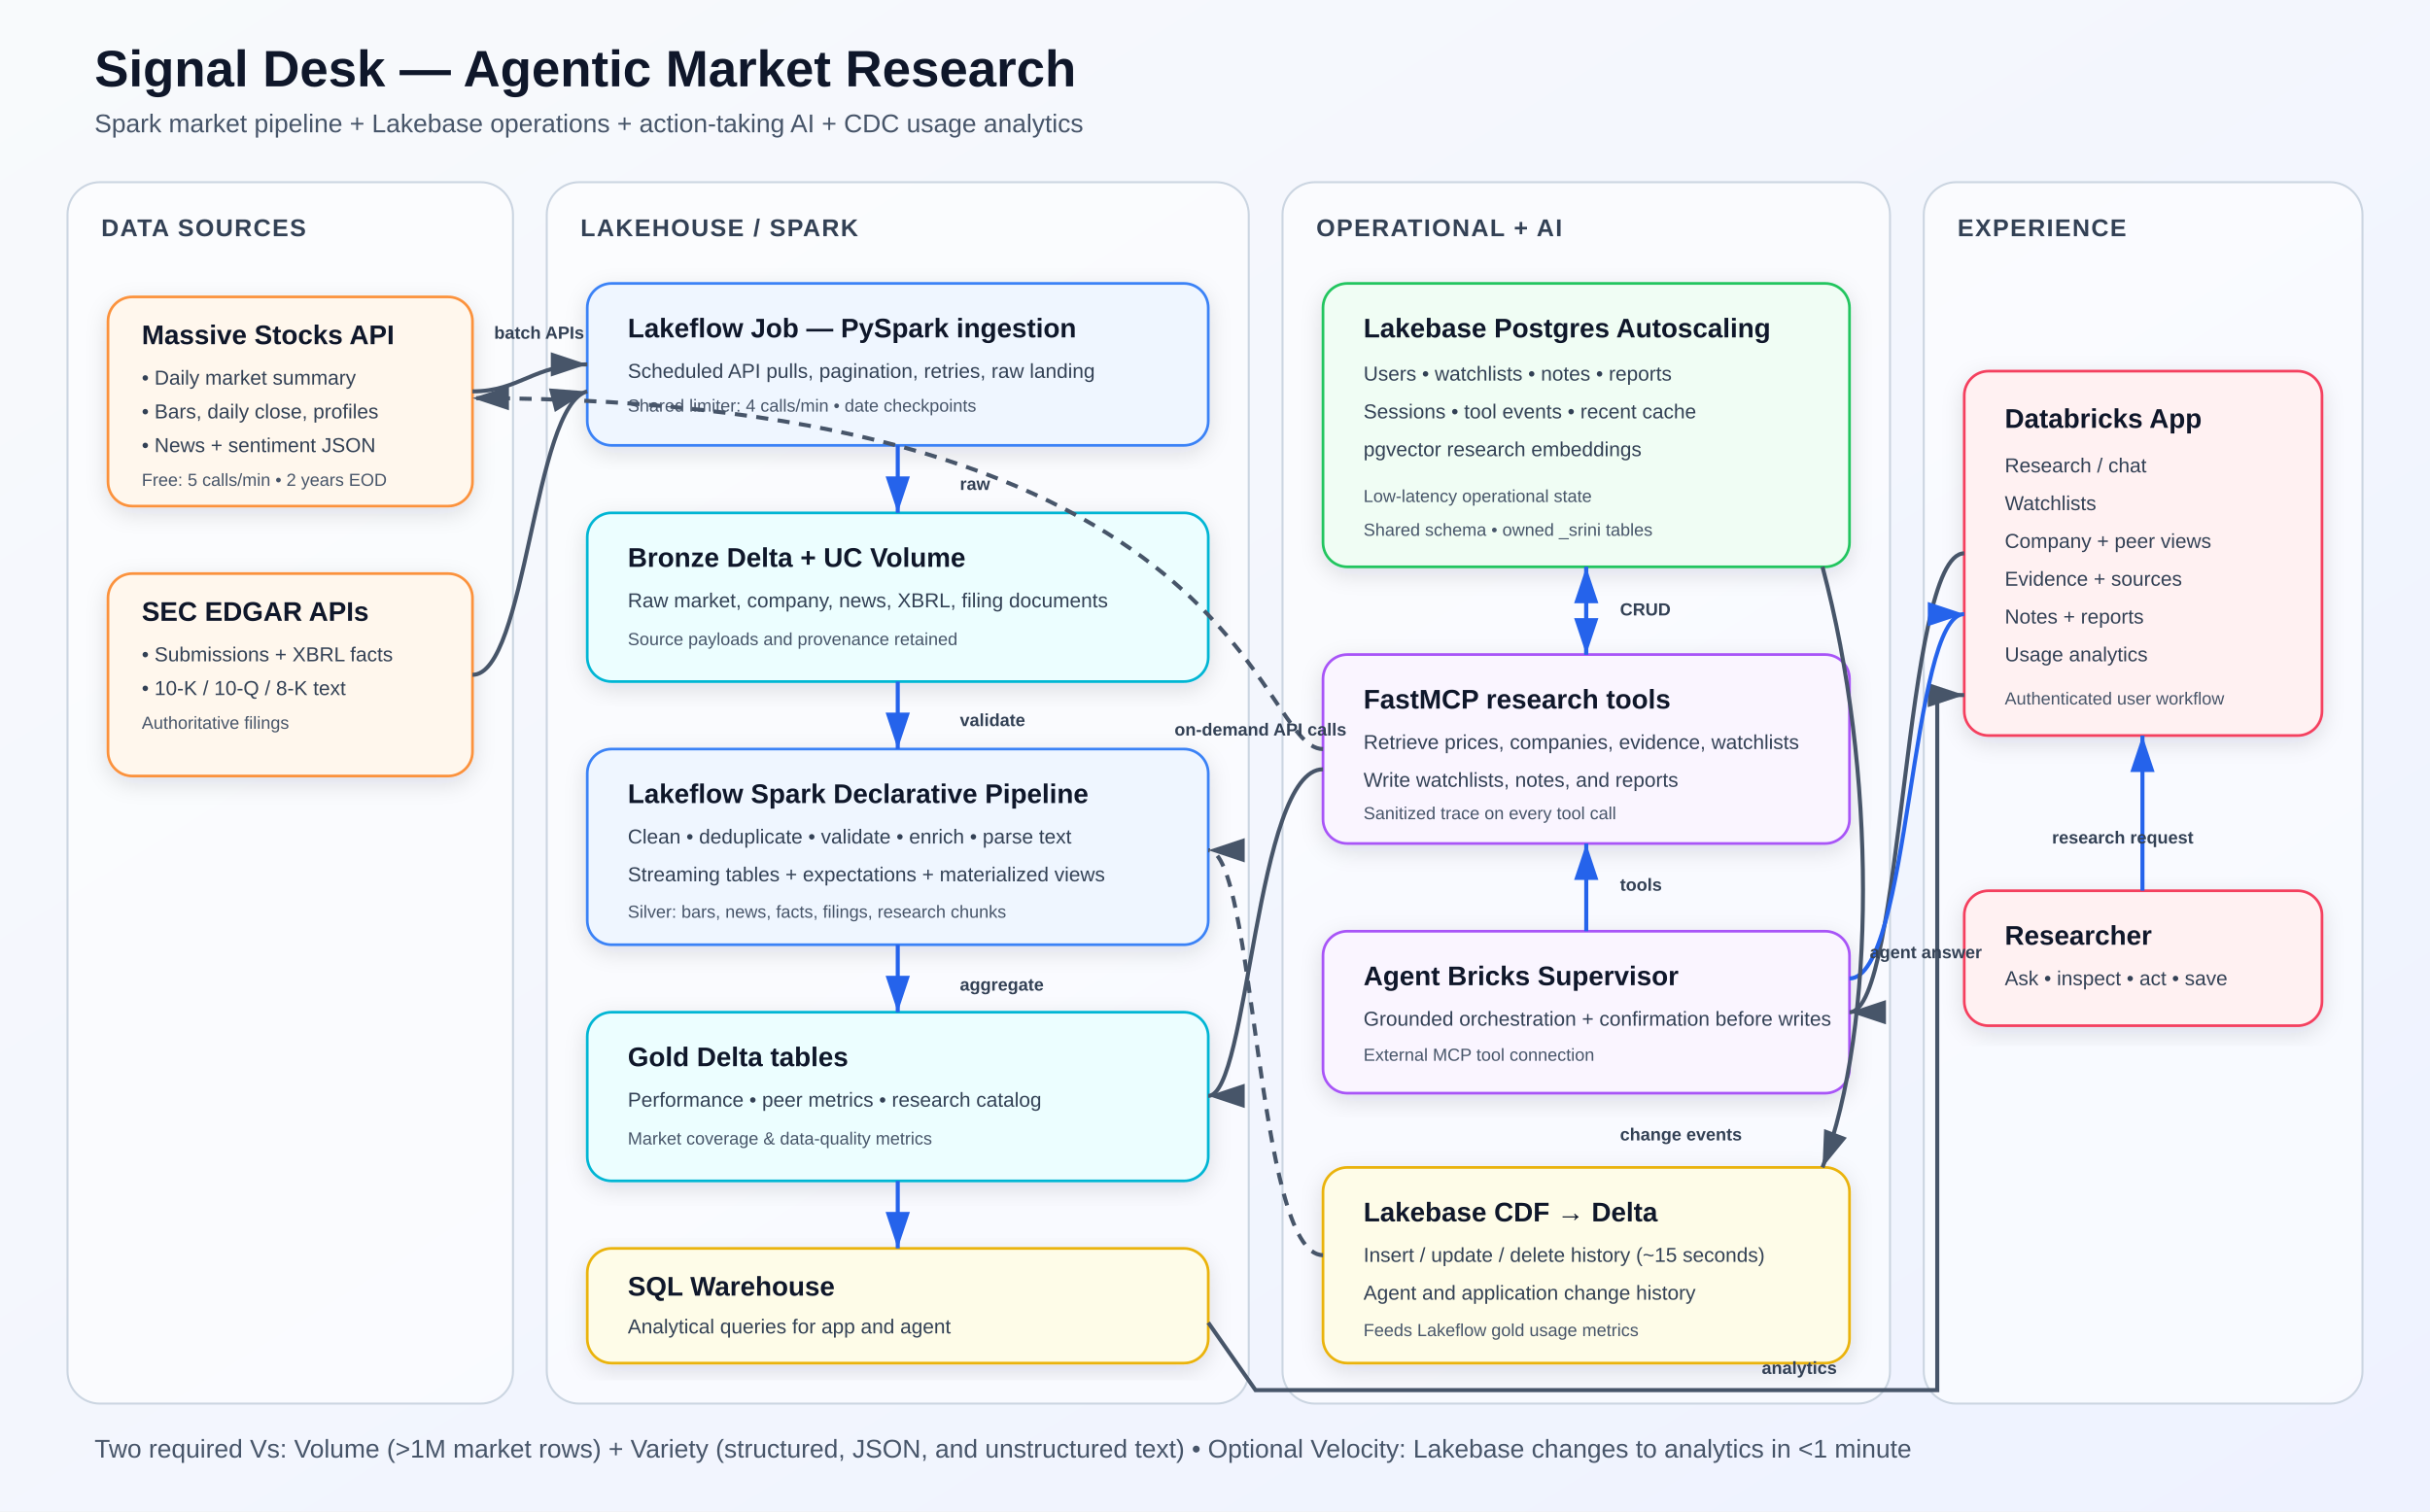
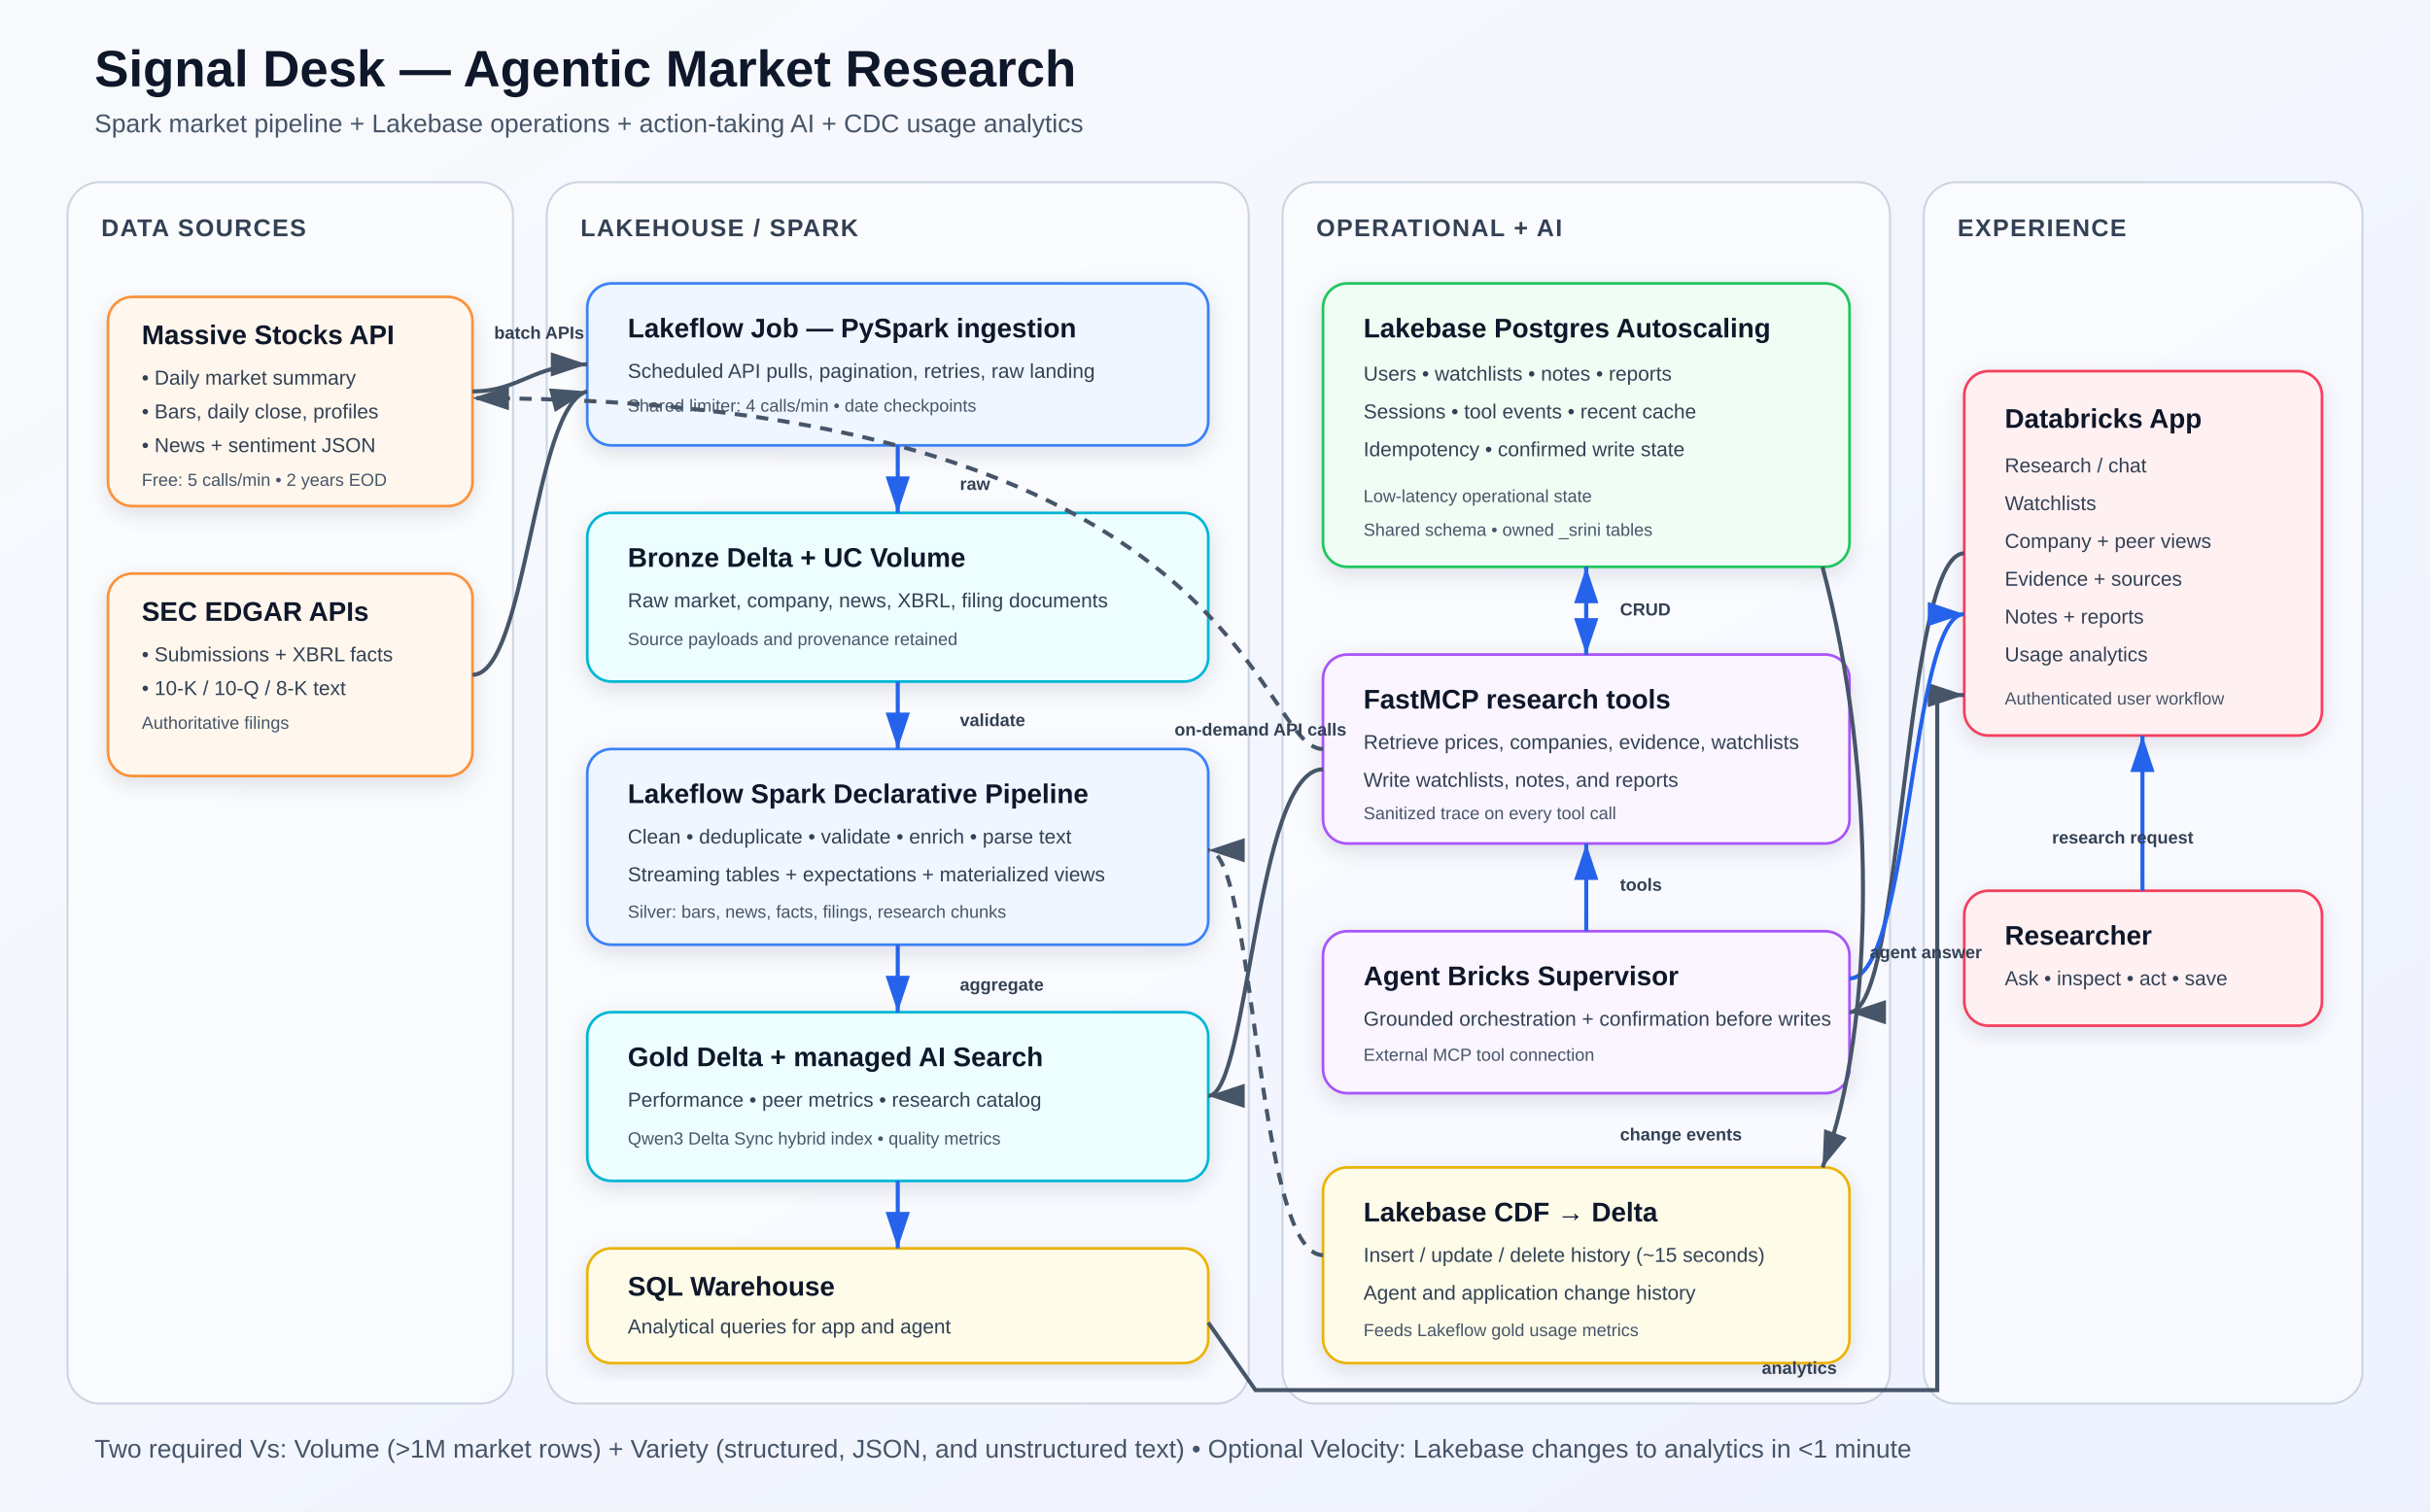
<svg xmlns="http://www.w3.org/2000/svg" width="1800" height="1120" viewBox="0 0 1800 1120" role="img" aria-labelledby="title desc">
  <defs>
    <linearGradient id="bg" x1="0" y1="0" x2="1" y2="1">
      <stop offset="0" stop-color="#f8fafc" />
      <stop offset="1" stop-color="#eef2ff" />
    </linearGradient>
    <filter id="shadow" x="-15%" y="-15%" width="130%" height="130%">
      <feDropShadow dx="0" dy="5" stdDeviation="8" flood-color="#0f172a" flood-opacity="0.12" />
    </filter>
    <marker id="arrow" markerWidth="10" markerHeight="10" refX="9" refY="3" orient="auto" markerUnits="strokeWidth">
      <path d="M0,0 L0,6 L9,3 z" fill="#475569" />
    </marker>
    <marker id="arrowBlue" markerWidth="10" markerHeight="10" refX="9" refY="3" orient="auto" markerUnits="strokeWidth">
      <path d="M0,0 L0,6 L9,3 z" fill="#2563eb" />
    </marker>
    <style>
      .title{font:700 38px Arial,sans-serif;fill:#0f172a}.subtitle{font:400 19px Arial,sans-serif;fill:#475569}.zone{font:700 18px Arial,sans-serif;letter-spacing:1px;fill:#334155}.box-title{font:700 20px Arial,sans-serif;fill:#0f172a}.box-text{font:400 15px Arial,sans-serif;fill:#334155}.small{font:400 13px Arial,sans-serif;fill:#475569}.label{font:700 13px Arial,sans-serif;fill:#334155}.line{fill:none;stroke:#475569;stroke-width:3;marker-end:url(#arrow)}.blue-line{fill:none;stroke:#2563eb;stroke-width:3;marker-end:url(#arrowBlue)}.dash{stroke-dasharray:9 7}.box{rx:18;filter:url(#shadow);stroke-width:2}.source{fill:#fff7ed;stroke:#fb923c}.spark{fill:#eff6ff;stroke:#3b82f6}.delta{fill:#ecfeff;stroke:#06b6d4}.lake{fill:#f0fdf4;stroke:#22c55e}.agent{fill:#faf5ff;stroke:#a855f7}.app{fill:#fff1f2;stroke:#f43f5e}.analytics{fill:#fefce8;stroke:#eab308}.zone-bg{fill:#ffffff;fill-opacity:.55;stroke:#cbd5e1;stroke-width:1.5;rx:24}
    </style>
  </defs>
  <rect width="1800" height="1120" fill="url(#bg)" />
  <text x="70" y="64" class="title">Signal Desk — Agentic Market Research</text>
  <text x="70" y="98" class="subtitle">Spark market pipeline + Lakebase operations + action-taking AI + CDC usage analytics</text>
  <rect x="50" y="135" width="330" height="905" class="zone-bg" />
  <rect x="405" y="135" width="520" height="905" class="zone-bg" />
  <rect x="950" y="135" width="450" height="905" class="zone-bg" />
  <rect x="1425" y="135" width="325" height="905" class="zone-bg" />
  <text x="75" y="175" class="zone">DATA SOURCES</text>
  <text x="430" y="175" class="zone">LAKEHOUSE / SPARK</text>
  <text x="975" y="175" class="zone">OPERATIONAL + AI</text>
  <text x="1450" y="175" class="zone">EXPERIENCE</text>
  <rect x="80" y="220" width="270" height="155" class="box source" />
  <text x="105" y="255" class="box-title">Massive Stocks API</text>
  <text x="105" y="285" class="box-text">• Daily market summary</text>
  <text x="105" y="310" class="box-text">• Bars, daily close, profiles</text>
  <text x="105" y="335" class="box-text">• News + sentiment JSON</text>
  <text x="105" y="360" class="small">Free: 5 calls/min • 2 years EOD</text>
  <rect x="80" y="425" width="270" height="150" class="box source" />
  <text x="105" y="460" class="box-title">SEC EDGAR APIs</text>
  <text x="105" y="490" class="box-text">• Submissions + XBRL facts</text>
  <text x="105" y="515" class="box-text">• 10-K / 10-Q / 8-K text</text>
  <text x="105" y="540" class="small">Authoritative filings</text>
  <rect x="435" y="210" width="460" height="120" class="box spark" />
  <text x="465" y="250" class="box-title">Lakeflow Job — PySpark ingestion</text>
  <text x="465" y="280" class="box-text">Scheduled API pulls, pagination, retries, raw landing</text>
  <text x="465" y="305" class="small">Shared limiter: 4 calls/min • date checkpoints</text>
  <rect x="435" y="380" width="460" height="125" class="box delta" />
  <text x="465" y="420" class="box-title">Bronze Delta + UC Volume</text>
  <text x="465" y="450" class="box-text">Raw market, company, news, XBRL, filing documents</text>
  <text x="465" y="478" class="small">Source payloads and provenance retained</text>
  <rect x="435" y="555" width="460" height="145" class="box spark" />
  <text x="465" y="595" class="box-title">Lakeflow Spark Declarative Pipeline</text>
  <text x="465" y="625" class="box-text">Clean • deduplicate • validate • enrich • parse text</text>
  <text x="465" y="653" class="box-text">Streaming tables + expectations + materialized views</text>
  <text x="465" y="680" class="small">Silver: bars, news, facts, filings, research chunks</text>
  <rect x="435" y="750" width="460" height="125" class="box delta" />
-   <text x="465" y="790" class="box-title">Gold Delta tables</text>
+   <text x="465" y="790" class="box-title">Gold Delta + managed AI Search</text>
  <text x="465" y="820" class="box-text">Performance • peer metrics • research catalog</text>
-   <text x="465" y="848" class="small">Market coverage &amp; data-quality metrics</text>
+   <text x="465" y="848" class="small">Qwen3 Delta Sync hybrid index • quality metrics</text>
  <rect x="435" y="925" width="460" height="85" class="box analytics" />
  <text x="465" y="960" class="box-title">SQL Warehouse</text>
  <text x="465" y="988" class="box-text">Analytical queries for app and agent</text>
  <rect x="980" y="210" width="390" height="210" class="box lake" />
  <text x="1010" y="250" class="box-title">Lakebase Postgres Autoscaling</text>
  <text x="1010" y="282" class="box-text">Users • watchlists • notes • reports</text>
  <text x="1010" y="310" class="box-text">Sessions • tool events • recent cache</text>
-   <text x="1010" y="338" class="box-text">pgvector research embeddings</text>
+   <text x="1010" y="338" class="box-text">Idempotency • confirmed write state</text>
  <text x="1010" y="372" class="small">Low-latency operational state</text>
  <text x="1010" y="397" class="small">Shared schema • owned _srini tables</text>
  <rect x="980" y="485" width="390" height="140" class="box agent" />
  <text x="1010" y="525" class="box-title">FastMCP research tools</text>
  <text x="1010" y="555" class="box-text">Retrieve prices, companies, evidence, watchlists</text>
  <text x="1010" y="583" class="box-text">Write watchlists, notes, and reports</text>
  <text x="1010" y="607" class="small">Sanitized trace on every tool call</text>
  <rect x="980" y="690" width="390" height="120" class="box agent" />
  <text x="1010" y="730" class="box-title">Agent Bricks Supervisor</text>
  <text x="1010" y="760" class="box-text">Grounded orchestration + confirmation before writes</text>
  <text x="1010" y="786" class="small">External MCP tool connection</text>
  <rect x="980" y="865" width="390" height="145" class="box analytics" />
  <text x="1010" y="905" class="box-title">Lakebase CDF → Delta</text>
  <text x="1010" y="935" class="box-text">Insert / update / delete history (~15 seconds)</text>
  <text x="1010" y="963" class="box-text">Agent and application change history</text>
  <text x="1010" y="990" class="small">Feeds Lakeflow gold usage metrics</text>
  <rect x="1455" y="275" width="265" height="270" class="box app" />
  <text x="1485" y="317" class="box-title">Databricks App</text>
  <text x="1485" y="350" class="box-text">Research / chat</text>
  <text x="1485" y="378" class="box-text">Watchlists</text>
  <text x="1485" y="406" class="box-text">Company + peer views</text>
  <text x="1485" y="434" class="box-text">Evidence + sources</text>
  <text x="1485" y="462" class="box-text">Notes + reports</text>
  <text x="1485" y="490" class="box-text">Usage analytics</text>
  <text x="1485" y="522" class="small">Authenticated user workflow</text>
  <rect x="1455" y="660" width="265" height="100" class="box app" />
  <text x="1485" y="700" class="box-title">Researcher</text>
  <text x="1485" y="730" class="box-text">Ask • inspect • act • save</text>
  <path d="M350 290 C385 290 395 270 435 270" class="line" />
  <path d="M350 500 C390 500 395 300 435 290" class="line" />
  <path d="M665 330 L665 380" class="blue-line" />
  <path d="M665 505 L665 555" class="blue-line" />
  <path d="M665 700 L665 750" class="blue-line" />
  <path d="M665 875 L665 925" class="blue-line" />
  <path d="M895 980 L930 1030 L1435 1030 L1435 515 L1455 515" class="line" />
  <path d="M1587 660 L1587 545" class="blue-line" />
  <path d="M1455 410 C1410 410 1410 750 1370 750" class="line" />
  <path d="M1370 725 C1415 725 1415 455 1455 455" class="blue-line" />
  <path d="M1175 690 L1175 625" class="blue-line" />
  <path d="M1175 485 L1175 420" class="blue-line" />
  <path d="M980 555 C930 555 925 295 350 295" class="line dash" />
  <path d="M980 570 C930 570 925 812 895 812" class="line" />
  <path d="M1175 420 L1175 485" class="blue-line" />
  <path d="M1350 420 C1390 570 1390 760 1350 865" class="line" />
  <path d="M980 930 C930 930 930 630 895 630" class="line dash" />
  <text x="366" y="251" class="label">batch APIs</text>
  <text x="711" y="363" class="label">raw</text>
  <text x="711" y="538" class="label">validate</text>
  <text x="711" y="734" class="label">aggregate</text>
  <text x="1200" y="456" class="label">CRUD</text>
  <text x="1200" y="660" class="label">tools</text>
  <text x="1200" y="845" class="label">change events</text>
  <text x="1385" y="710" class="label">agent answer</text>
  <text x="1520" y="625" class="label">research request</text>
  <text x="1305" y="1018" class="label">analytics</text>
  <text x="870" y="545" class="label">on-demand API calls</text>
  <text x="70" y="1080" class="subtitle">Two required Vs: Volume (&gt;1M market rows) + Variety (structured, JSON, and unstructured text) • Optional Velocity: Lakebase changes to analytics in &lt;1 minute</text>
</svg>
